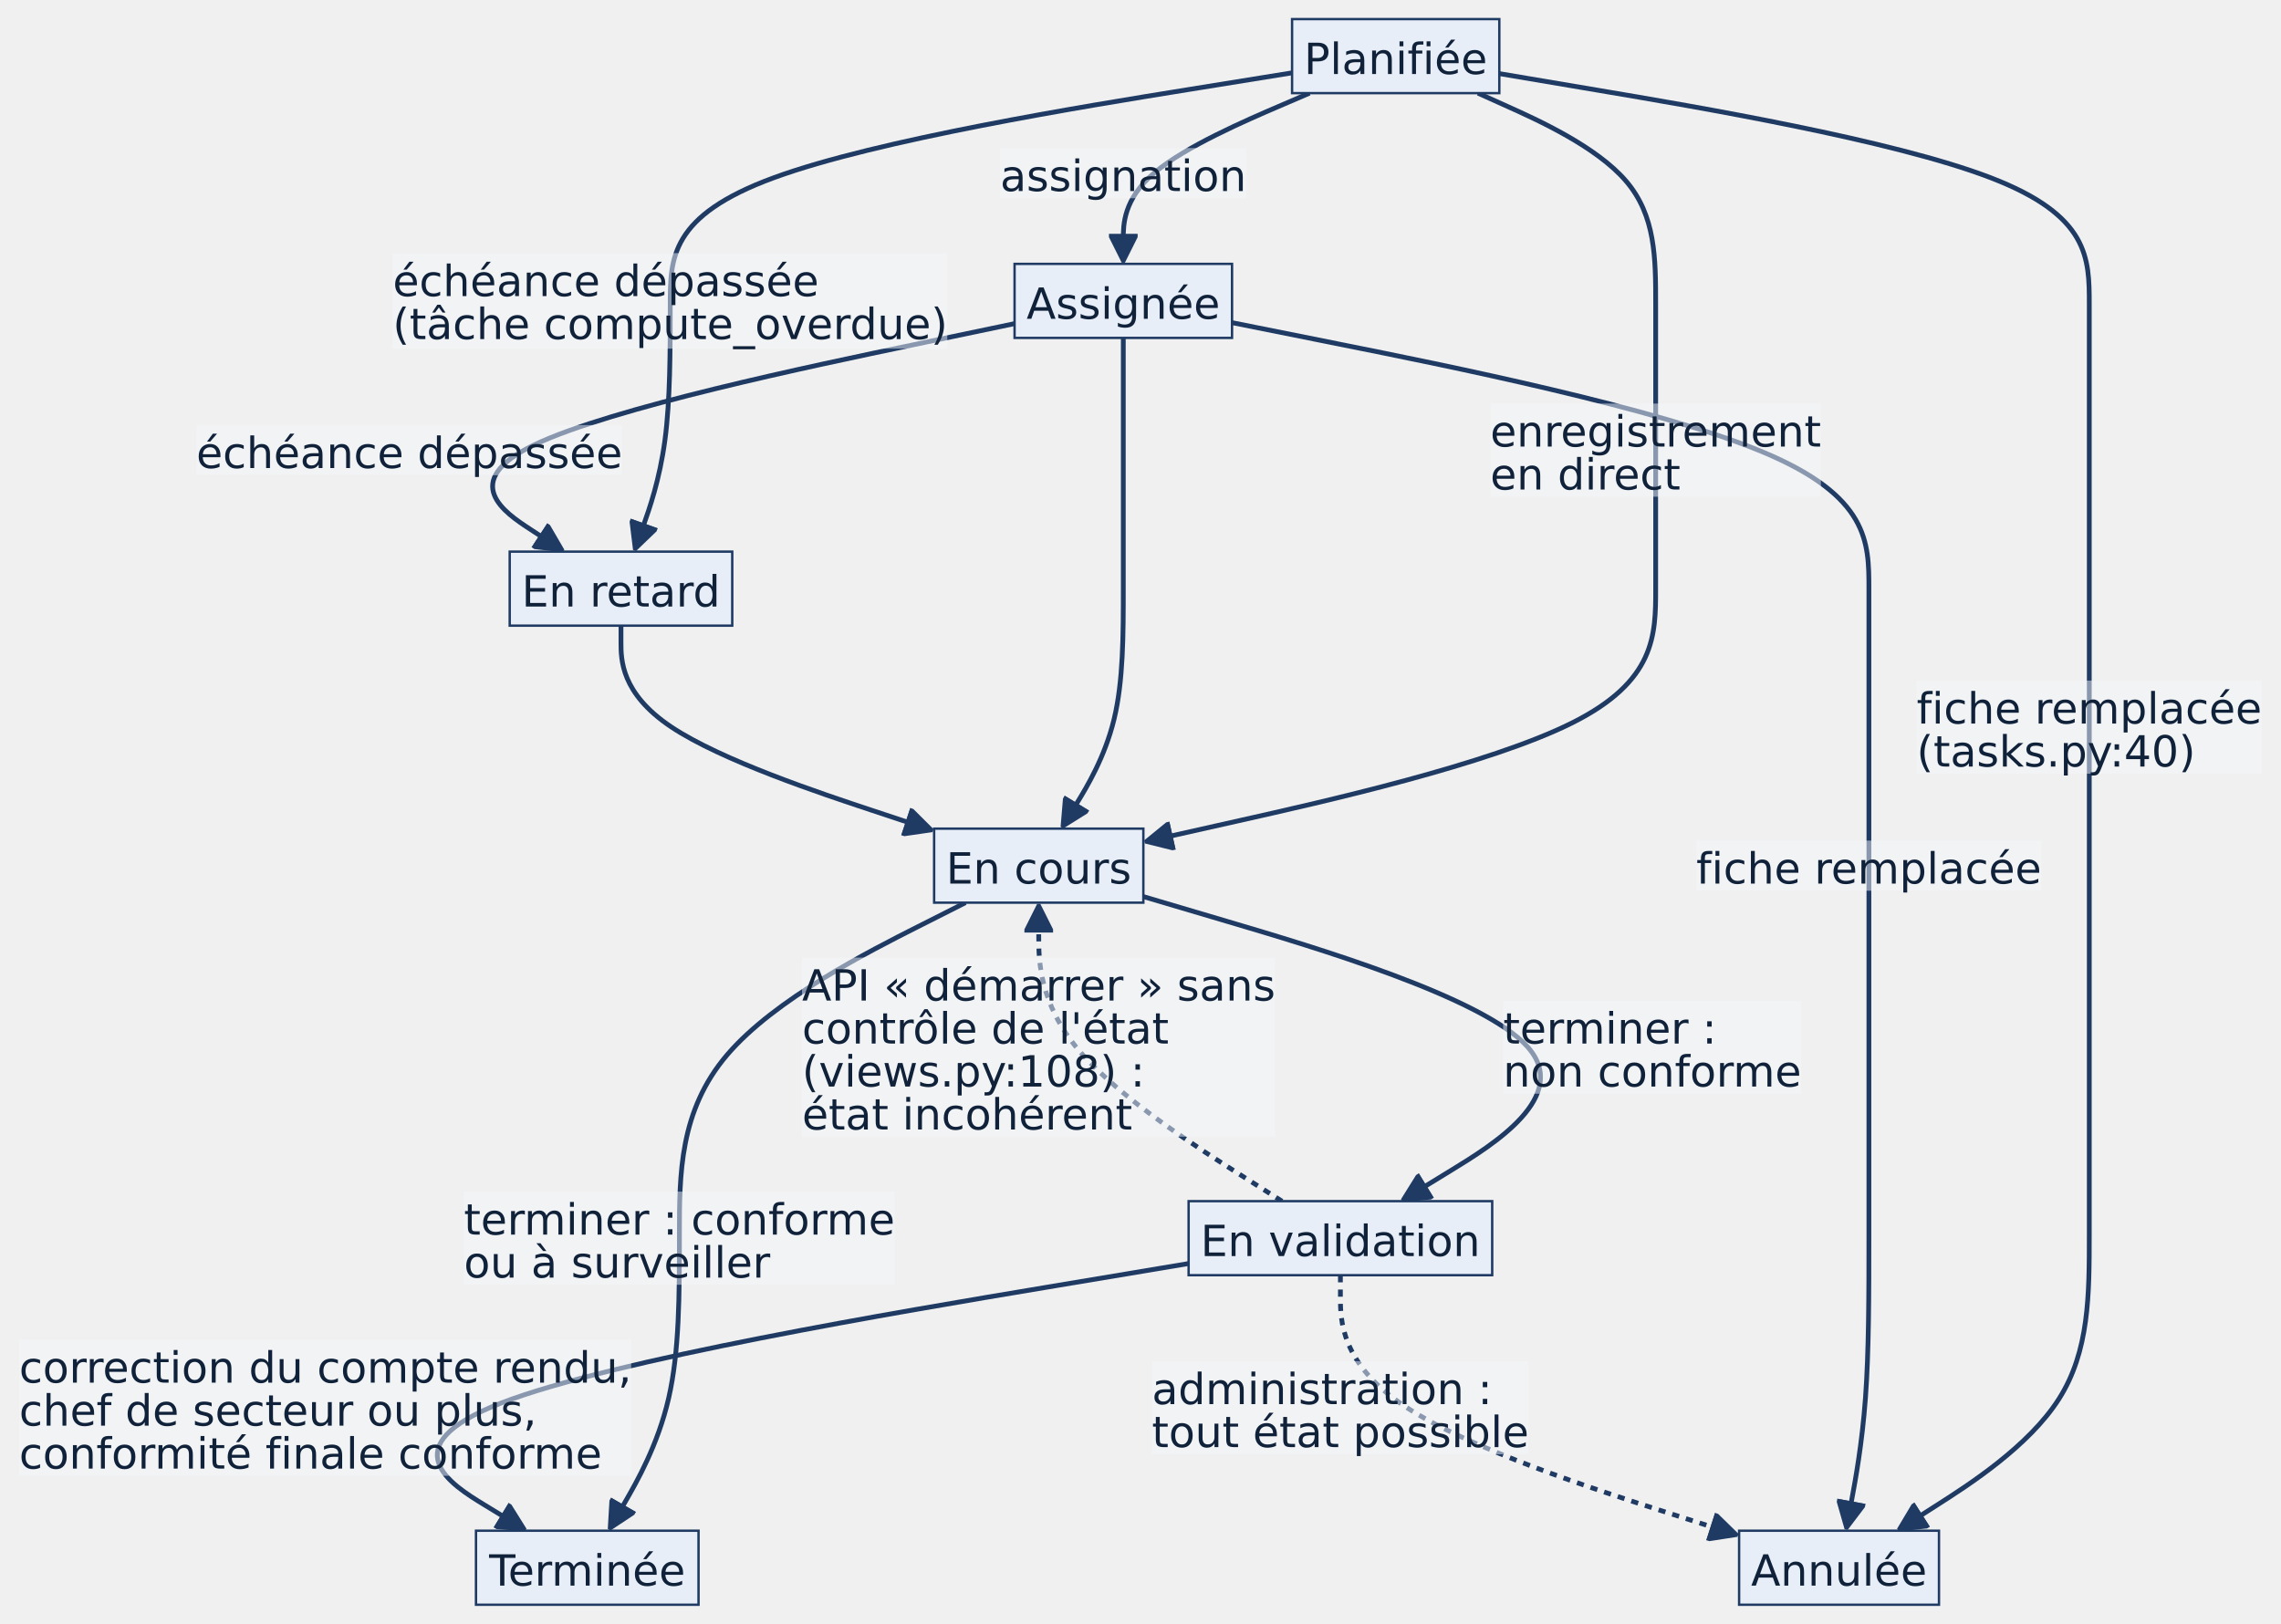
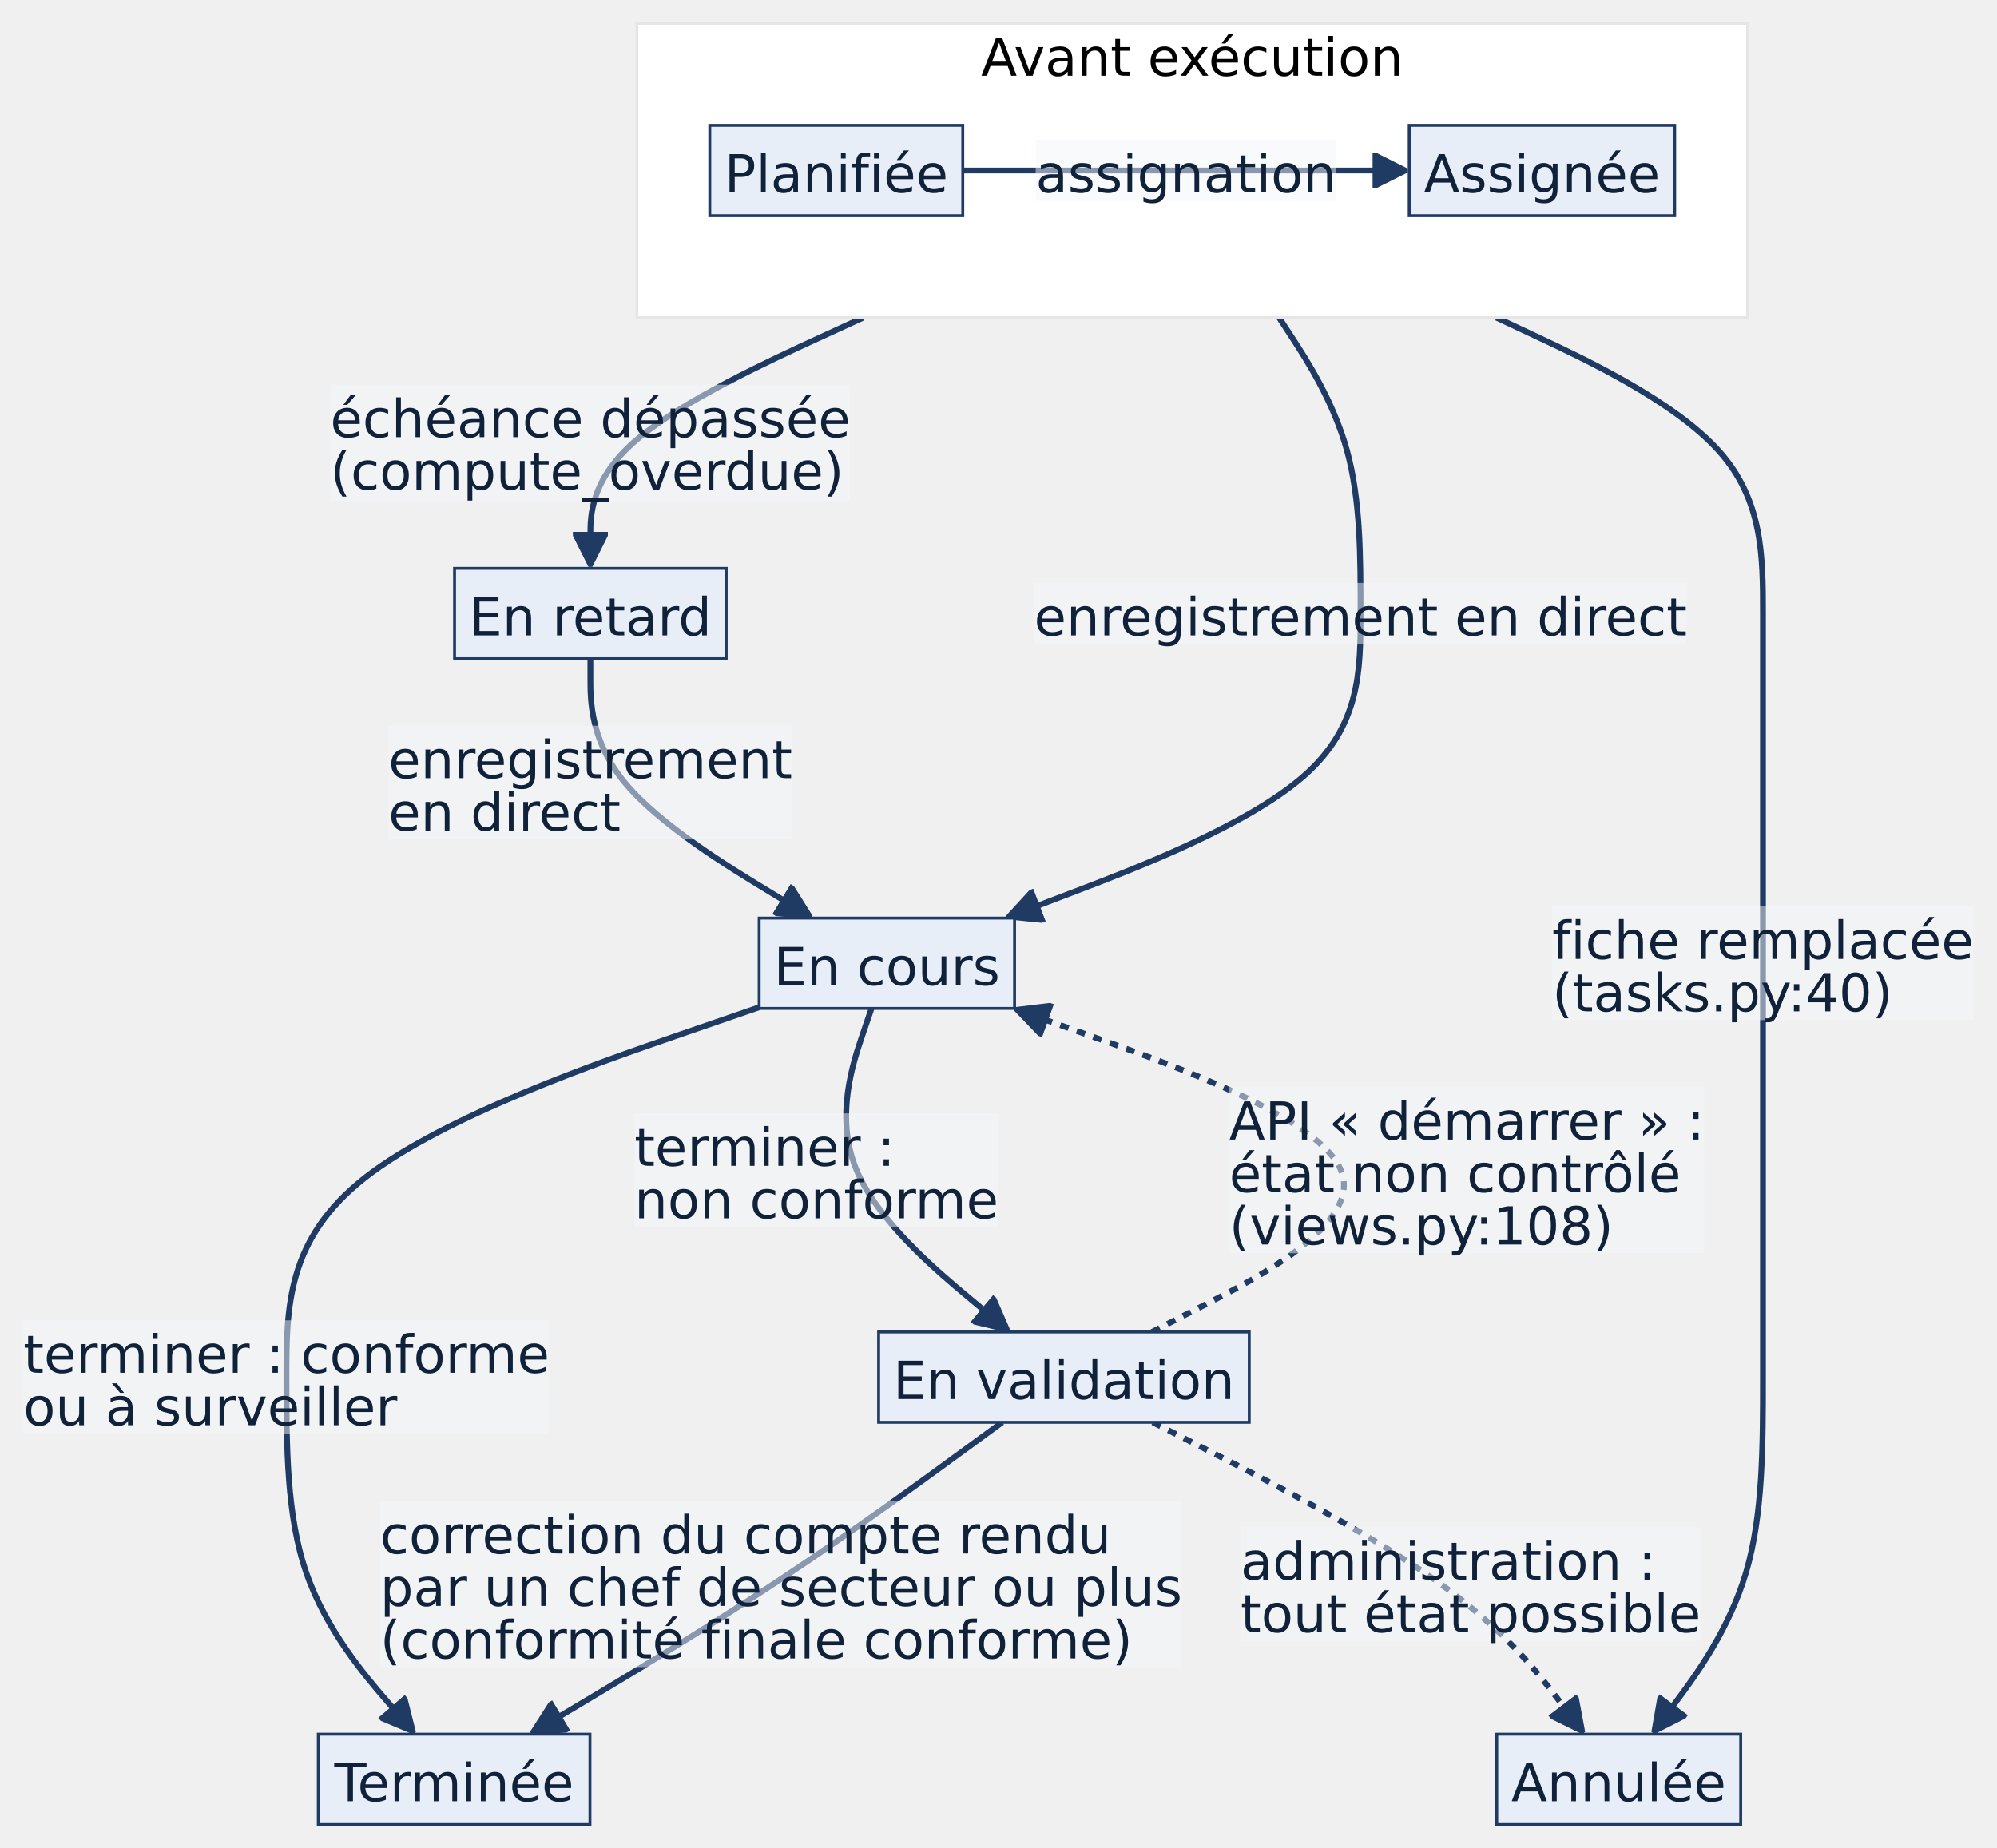
- <svg xmlns="http://www.w3.org/2000/svg" aria-roledescription="flowchart-v2" role="graphics-document document" viewBox="-8 -8 955.152 680" style="max-width: 955.152px;" width="100%" id="sS25d_etats_occurrence_detailmmd">
+ <svg xmlns="http://www.w3.org/2000/svg" aria-roledescription="flowchart-v2" role="graphics-document document" viewBox="-8 -8 685.02 634" style="max-width: 685.02px;" width="100%" id="sS25d_etats_occurrence_detailmmd">
  <style>#sS25d_etats_occurrence_detailmmd{font-family:DejaVu Sans,Arial,sans-serif;font-size:18px;fill:#10213a;}#sS25d_etats_occurrence_detailmmd .error-icon{fill:#ffffff;}#sS25d_etats_occurrence_detailmmd .error-text{fill:#000000;stroke:#000000;}#sS25d_etats_occurrence_detailmmd .edge-thickness-normal{stroke-width:2px;}#sS25d_etats_occurrence_detailmmd .edge-thickness-thick{stroke-width:3.5px;}#sS25d_etats_occurrence_detailmmd .edge-pattern-solid{stroke-dasharray:0;}#sS25d_etats_occurrence_detailmmd .edge-pattern-dashed{stroke-dasharray:3;}#sS25d_etats_occurrence_detailmmd .edge-pattern-dotted{stroke-dasharray:2;}#sS25d_etats_occurrence_detailmmd .marker{fill:#1f3b63;stroke:#1f3b63;}#sS25d_etats_occurrence_detailmmd .marker.cross{stroke:#1f3b63;}#sS25d_etats_occurrence_detailmmd svg{font-family:DejaVu Sans,Arial,sans-serif;font-size:18px;}#sS25d_etats_occurrence_detailmmd .label{font-family:DejaVu Sans,Arial,sans-serif;color:#10213a;}#sS25d_etats_occurrence_detailmmd .cluster-label text{fill:#000000;}#sS25d_etats_occurrence_detailmmd .cluster-label span,#sS25d_etats_occurrence_detailmmd p{color:#000000;}#sS25d_etats_occurrence_detailmmd .label text,#sS25d_etats_occurrence_detailmmd span,#sS25d_etats_occurrence_detailmmd p{fill:#10213a;color:#10213a;}#sS25d_etats_occurrence_detailmmd .node rect,#sS25d_etats_occurrence_detailmmd .node circle,#sS25d_etats_occurrence_detailmmd .node ellipse,#sS25d_etats_occurrence_detailmmd .node polygon,#sS25d_etats_occurrence_detailmmd .node path{fill:#e8eef7;stroke:#1f3b63;stroke-width:1px;}#sS25d_etats_occurrence_detailmmd .flowchart-label text{text-anchor:middle;}#sS25d_etats_occurrence_detailmmd .node .katex path{fill:#000;stroke:#000;stroke-width:1px;}#sS25d_etats_occurrence_detailmmd .node .label{text-align:center;}#sS25d_etats_occurrence_detailmmd .node.clickable{cursor:pointer;}#sS25d_etats_occurrence_detailmmd .arrowheadPath{fill:#0b0b0b;}#sS25d_etats_occurrence_detailmmd .edgePath .path{stroke:#1f3b63;stroke-width:2.0px;}#sS25d_etats_occurrence_detailmmd .flowchart-link{stroke:#1f3b63;fill:none;}#sS25d_etats_occurrence_detailmmd .edgeLabel{background-color:#f3f6fa;text-align:center;}#sS25d_etats_occurrence_detailmmd .edgeLabel rect{opacity:0.5;background-color:#f3f6fa;fill:#f3f6fa;}#sS25d_etats_occurrence_detailmmd .labelBkg{background-color:rgba(243, 246, 250, 0.5);}#sS25d_etats_occurrence_detailmmd .cluster rect{fill:#ffffff;stroke:hsl(0, 0%, 90%);stroke-width:1px;}#sS25d_etats_occurrence_detailmmd .cluster text{fill:#000000;}#sS25d_etats_occurrence_detailmmd .cluster span,#sS25d_etats_occurrence_detailmmd p{color:#000000;}#sS25d_etats_occurrence_detailmmd div.mermaidTooltip{position:absolute;text-align:center;max-width:200px;padding:2px;font-family:DejaVu Sans,Arial,sans-serif;font-size:12px;background:#ffffff;border:1px solid hsl(0, 0%, 90%);border-radius:2px;pointer-events:none;z-index:100;}#sS25d_etats_occurrence_detailmmd .flowchartTitleText{text-anchor:middle;font-size:18px;fill:#10213a;}#sS25d_etats_occurrence_detailmmd :root{--mermaid-font-family:"trebuchet ms",verdana,arial,sans-serif;}</style>
  <g>
    <marker orient="auto" markerHeight="12" markerWidth="12" markerUnits="userSpaceOnUse" refY="5" refX="6" viewBox="0 0 10 10" class="marker flowchart" id="sS25d_etats_occurrence_detailmmd_flowchart-pointEnd">
      <path style="stroke-width: 1; stroke-dasharray: 1, 0;" class="arrowMarkerPath" d="M 0 0 L 10 5 L 0 10 z" />
    </marker>
    <marker orient="auto" markerHeight="12" markerWidth="12" markerUnits="userSpaceOnUse" refY="5" refX="4.5" viewBox="0 0 10 10" class="marker flowchart" id="sS25d_etats_occurrence_detailmmd_flowchart-pointStart">
      <path style="stroke-width: 1; stroke-dasharray: 1, 0;" class="arrowMarkerPath" d="M 0 5 L 10 10 L 10 0 z" />
    </marker>
    <marker orient="auto" markerHeight="11" markerWidth="11" markerUnits="userSpaceOnUse" refY="5" refX="11" viewBox="0 0 10 10" class="marker flowchart" id="sS25d_etats_occurrence_detailmmd_flowchart-circleEnd">
      <circle style="stroke-width: 1; stroke-dasharray: 1, 0;" class="arrowMarkerPath" r="5" cy="5" cx="5" />
    </marker>
    <marker orient="auto" markerHeight="11" markerWidth="11" markerUnits="userSpaceOnUse" refY="5" refX="-1" viewBox="0 0 10 10" class="marker flowchart" id="sS25d_etats_occurrence_detailmmd_flowchart-circleStart">
      <circle style="stroke-width: 1; stroke-dasharray: 1, 0;" class="arrowMarkerPath" r="5" cy="5" cx="5" />
    </marker>
    <marker orient="auto" markerHeight="11" markerWidth="11" markerUnits="userSpaceOnUse" refY="5.2" refX="12" viewBox="0 0 11 11" class="marker cross flowchart" id="sS25d_etats_occurrence_detailmmd_flowchart-crossEnd">
      <path style="stroke-width: 2; stroke-dasharray: 1, 0;" class="arrowMarkerPath" d="M 1,1 l 9,9 M 10,1 l -9,9" />
    </marker>
    <marker orient="auto" markerHeight="11" markerWidth="11" markerUnits="userSpaceOnUse" refY="5.2" refX="-1" viewBox="0 0 11 11" class="marker cross flowchart" id="sS25d_etats_occurrence_detailmmd_flowchart-crossStart">
      <path style="stroke-width: 2; stroke-dasharray: 1, 0;" class="arrowMarkerPath" d="M 1,1 l 9,9 M 10,1 l -9,9" />
    </marker>
    <g class="root">
      <g class="clusters" />
      <g class="edgePaths">
-         <path marker-end="url(#sS25d_etats_occurrence_detailmmd_flowchart-pointEnd)" style="fill:none;" class="edge-thickness-normal edge-pattern-solid flowchart-link LS-PL LE-AS" id="L-PL-AS-0" d="M540.357,31L527.36,36.583C514.363,42.167,488.369,53.333,475.372,64.367C462.375,75.4,462.375,86.3,462.375,91.75L462.375,97.2" />
-         <path marker-end="url(#sS25d_etats_occurrence_detailmmd_flowchart-pointEnd)" style="fill:none;" class="edge-thickness-normal edge-pattern-solid flowchart-link LS-PL LE-EC" id="L-PL-EC-0" d="M610.874,31L623.278,36.583C635.683,42.167,660.492,53.333,672.896,67.833C685.301,82.333,685.301,100.167,685.301,119.5C685.301,138.833,685.301,159.667,685.301,179.75C685.301,199.833,685.301,219.167,685.301,238.5C685.301,257.833,685.301,277.167,650.407,294.667C615.514,312.168,545.727,327.836,510.834,335.67L475.941,343.504" />
-         <path marker-end="url(#sS25d_etats_occurrence_detailmmd_flowchart-pointEnd)" style="fill:none;" class="edge-thickness-normal edge-pattern-solid flowchart-link LS-AS LE-EC" id="L-AS-EC-0" d="M462.375,133.5L462.375,141.333C462.375,149.167,462.375,164.833,462.375,182.333C462.375,199.833,462.375,219.167,462.375,238.5C462.375,257.833,462.375,277.167,458.511,293.163C454.647,309.159,446.918,321.818,443.054,328.147L439.19,334.476" />
-         <path marker-end="url(#sS25d_etats_occurrence_detailmmd_flowchart-pointEnd)" style="fill:none;" class="edge-thickness-normal edge-pattern-solid flowchart-link LS-PL LE-OV" id="L-PL-OV-0" d="M533.047,22.499L489.648,29.499C446.25,36.499,359.453,50.5,316.055,66.416C272.656,82.333,272.656,100.167,272.656,119.5C272.656,138.833,272.656,159.667,270.433,176.334C268.21,193.002,263.765,205.504,261.542,211.755L259.319,218.006" />
-         <path marker-end="url(#sS25d_etats_occurrence_detailmmd_flowchart-pointEnd)" style="fill:none;" class="edge-thickness-normal edge-pattern-solid flowchart-link LS-AS LE-OV" id="L-AS-OV-0" d="M416.844,127.519L374.608,136.349C332.372,145.179,247.901,162.84,215.747,178.269C183.593,193.699,203.756,206.898,213.837,213.498L223.919,220.097" />
-         <path marker-end="url(#sS25d_etats_occurrence_detailmmd_flowchart-pointEnd)" style="fill:none;" class="edge-thickness-normal edge-pattern-solid flowchart-link LS-OV LE-EC" id="L-OV-EC-0" d="M252.031,254L252.031,261.083C252.031,268.167,252.031,282.333,273.048,296.385C294.064,310.436,336.097,324.372,357.113,331.34L378.129,338.308" />
-         <path marker-end="url(#sS25d_etats_occurrence_detailmmd_flowchart-pointEnd)" style="fill:none;" class="edge-thickness-normal edge-pattern-solid flowchart-link LS-EC LE-DO" id="L-EC-DO-0" d="M396.278,370L376.315,380.083C356.352,390.167,316.426,410.333,296.463,433.75C276.5,457.167,276.5,483.833,276.5,509C276.5,534.167,276.5,557.833,271.997,577.485C267.494,597.136,258.489,612.772,253.986,620.589L249.483,628.407" />
-         <path marker-end="url(#sS25d_etats_occurrence_detailmmd_flowchart-pointEnd)" style="fill:none;" class="edge-thickness-normal edge-pattern-solid flowchart-link LS-EC LE-WV" id="L-EC-WV-0" d="M470.77,367.458L506.288,377.965C541.807,388.472,612.845,409.486,631.568,430.282C650.291,451.077,616.7,471.654,599.904,481.943L583.108,492.232" />
-         <path marker-end="url(#sS25d_etats_occurrence_detailmmd_flowchart-pointEnd)" style="fill:none;" class="edge-thickness-normal edge-pattern-solid flowchart-link LS-WV LE-DO" id="L-WV-DO-0" d="M489.723,521.118L429.477,531.181C369.232,541.245,248.741,561.373,201.79,579.559C154.839,597.746,181.429,613.991,194.724,622.114L208.018,630.237" />
-         <path marker-end="url(#sS25d_etats_occurrence_detailmmd_flowchart-pointEnd)" style="fill:none;" class="edge-thickness-normal edge-pattern-solid flowchart-link LS-PL LE-CA" id="L-PL-CA-0" d="M619.828,22.821L661.002,29.767C702.176,36.714,784.523,50.607,825.697,66.47C866.871,82.333,866.871,100.167,866.871,119.5C866.871,138.833,866.871,159.667,866.871,179.75C866.871,199.833,866.871,219.167,866.871,238.5C866.871,257.833,866.871,277.167,866.871,296.5C866.871,315.833,866.871,335.167,866.871,357.5C866.871,379.833,866.871,405.167,866.871,431.167C866.871,457.167,866.871,483.833,866.871,509C866.871,534.167,866.871,557.833,854.191,577.774C841.512,597.715,816.152,613.93,803.472,622.037L790.793,630.145" />
-         <path marker-end="url(#sS25d_etats_occurrence_detailmmd_flowchart-pointEnd)" style="fill:none;" class="edge-thickness-normal edge-pattern-solid flowchart-link LS-AS LE-CA" id="L-AS-CA-0" d="M507.906,127.115L552.354,136.012C596.801,144.91,685.695,162.705,730.143,181.269C774.59,199.833,774.59,219.167,774.59,238.5C774.59,257.833,774.59,277.167,774.59,296.5C774.59,315.833,774.59,335.167,774.59,357.5C774.59,379.833,774.59,405.167,774.59,431.167C774.59,457.167,774.59,483.833,774.59,509C774.59,534.167,774.59,557.833,773.15,577.382C771.71,596.93,768.831,612.36,767.391,620.075L765.951,627.79" />
-         <path marker-end="url(#sS25d_etats_occurrence_detailmmd_flowchart-pointEnd)" style="fill:none;stroke-width:2px;stroke-dasharray:3;" class="edge-thickness-normal edge-pattern-dotted flowchart-link LS-WV LE-EC" id="L-WV-EC-0" d="M528.811,495L511.836,484.25C494.862,473.5,460.913,452,443.939,432.05C426.965,412.1,426.965,393.7,426.965,384.5L426.965,375.3" />
-         <path marker-end="url(#sS25d_etats_occurrence_detailmmd_flowchart-pointEnd)" style="fill:none;stroke-width:2px;stroke-dasharray:3;" class="edge-thickness-normal edge-pattern-dotted flowchart-link LS-WV LE-CA" id="L-WV-CA-0" d="M553.285,526L553.285,535.25C553.285,544.5,553.285,563,580.27,580.909C607.255,598.818,661.225,616.136,688.211,624.795L715.196,633.454" />
+         <path marker-end="url(#sS25d_etats_occurrence_detailmmd_flowchart-pointEnd)" style="fill:none;" class="edge-thickness-normal edge-pattern-solid flowchart-link LS-OV LE-EC" id="L-OV-EC-0" d="M194.516,218L194.516,225.083C194.516,232.167,194.516,246.333,206.474,260.707C218.433,275.08,242.35,289.661,254.309,296.951L266.268,304.241" />
+         <path marker-end="url(#sS25d_etats_occurrence_detailmmd_flowchart-pointEnd)" style="fill:none;" class="edge-thickness-normal edge-pattern-solid flowchart-link LS-EC LE-DO" id="L-EC-DO-0" d="M252.414,337.601L225.388,346.917C198.362,356.234,144.31,374.867,117.284,396.017C90.258,417.167,90.258,440.833,90.258,464.5C90.258,488.167,90.258,511.833,97.051,531.58C103.845,551.326,117.431,567.152,124.225,575.066L131.018,582.979" />
+         <path marker-end="url(#sS25d_etats_occurrence_detailmmd_flowchart-pointEnd)" style="fill:none;" class="edge-thickness-normal edge-pattern-solid flowchart-link LS-EC LE-WV" id="L-EC-WV-0" d="M290.949,338L287.804,347.25C284.658,356.5,278.368,375,285.603,392.933C292.838,410.866,313.599,428.233,323.979,436.916L334.359,445.599" />
+         <path marker-end="url(#sS25d_etats_occurrence_detailmmd_flowchart-pointEnd)" style="fill:none;" class="edge-thickness-normal edge-pattern-solid flowchart-link LS-WV LE-DO" id="L-WV-DO-0" d="M335.778,480L323.141,489.25C310.504,498.5,285.231,517,258.981,534.38C232.731,551.761,205.505,568.022,191.892,576.152L178.28,584.282" />
+         <path marker-end="url(#sS25d_etats_occurrence_detailmmd_flowchart-pointEnd)" style="fill:none;stroke-width:2px;stroke-dasharray:3;" class="edge-thickness-normal edge-pattern-dotted flowchart-link LS-WV LE-EC" id="L-WV-EC-0" d="M387.132,449L405.142,439.75C423.152,430.5,459.172,412,452.091,393.797C445.01,375.594,394.829,357.687,369.739,348.734L344.648,339.781" />
+         <path marker-end="url(#sS25d_etats_occurrence_detailmmd_flowchart-pointEnd)" style="fill:none;stroke-width:2px;stroke-dasharray:3;" class="edge-thickness-normal edge-pattern-dotted flowchart-link LS-WV LE-CA" id="L-WV-CA-0" d="M387.415,480L405.594,489.25C423.773,498.5,460.131,517,484.28,534.129C508.43,551.259,520.372,567.017,526.344,574.897L532.315,582.776" />
+         <path marker-end="url(#sS25d_etats_occurrence_detailmmd_flowchart-pointEnd)" style="fill:none;" class="edge-thickness-normal edge-pattern-solid flowchart-link LS-AV LE-OV" id="L-AV-OV-0" d="M288.082,101L272.488,108.167C256.893,115.333,225.705,129.667,210.11,143.117C194.516,156.567,194.516,169.133,194.516,175.417L194.516,181.7" />
+         <path marker-end="url(#sS25d_etats_occurrence_detailmmd_flowchart-pointEnd)" style="fill:none;" class="edge-thickness-normal edge-pattern-solid flowchart-link LS-AV LE-CA" id="L-AV-CA-0" d="M505.326,101L520.561,108.167C535.796,115.333,566.267,129.667,581.503,146.583C596.738,163.5,596.738,183,596.738,202.417C596.738,221.833,596.738,241.167,596.738,261.167C596.738,281.167,596.738,301.833,596.738,324C596.738,346.167,596.738,369.833,596.738,393.5C596.738,417.167,596.738,440.833,596.738,464.5C596.738,488.167,596.738,511.833,590.925,531.539C585.111,551.245,573.484,566.991,567.67,574.864L561.856,582.736" />
+         <path marker-end="url(#sS25d_etats_occurrence_detailmmd_flowchart-pointEnd)" style="fill:none;" class="edge-thickness-normal edge-pattern-solid flowchart-link LS-AV LE-EC" id="L-AV-EC-0" d="M430.772,101L435.427,108.167C440.082,115.333,449.393,129.667,454.048,146.583C458.703,163.5,458.703,183,458.703,202.417C458.703,221.833,458.703,241.167,439.218,258.268C419.733,275.37,380.762,290.24,361.277,297.675L341.792,305.111" />
      </g>
      <g class="edgeLabels">
-         <g transform="translate(462.375, 64.5)" class="edgeLabel">
-           <g transform="translate(-51.57031, -10.5)" class="label">
-             <rect height="21" width="103.049" ry="0" rx="0" />
-             <text style="">
-               <tspan class="row" x="0" dy="1em" xml:space="preserve">assignation</tspan>
-             </text>
-           </g>
-         </g>
-         <g transform="translate(685.3008, 180.5)" class="edgeLabel">
+         <g transform="translate(194.5156, 260.5)" class="edgeLabel">
          <g transform="translate(-69.28906, -19.5)" class="label">
-             <rect height="39" width="138.472" ry="0" rx="0" />
+             <rect height="39.001" width="138.472" ry="0" rx="0" />
            <text style="">
              <tspan class="row" x="0" dy="1em" xml:space="preserve">enregistrement</tspan>
              <tspan class="row" x="0" dy="1em" xml:space="preserve">en direct</tspan>
            </text>
          </g>
        </g>
-         <g class="edgeLabel">
-           <g transform="translate(0, 0)" class="label">
-             <rect height="0" width="0" ry="0" rx="0" />
-             <text style="">
-               <tspan class="row" x="0" dy="1em" xml:space="preserve" />
-             </text>
-           </g>
-         </g>
-         <g transform="translate(272.6562, 118)" class="edgeLabel">
-           <g transform="translate(-116.1875, -20)" class="label">
-             <rect height="40.001" width="232.193" ry="0" rx="0" />
-             <text style="">
-               <tspan class="row" x="0" dy="1em" xml:space="preserve">échéance dépassée</tspan>
-               <tspan class="row" x="0" dy="1em" xml:space="preserve">(tâche compute_overdue)</tspan>
-             </text>
-           </g>
-         </g>
-         <g transform="translate(163.4297, 180.5)" class="edgeLabel">
-           <g transform="translate(-89.22656, -10.5)" class="label">
-             <rect height="21" width="178.301" ry="0" rx="0" />
-             <text style="">
-               <tspan class="row" x="0" dy="1em" xml:space="preserve">échéance dépassée</tspan>
-             </text>
-           </g>
-         </g>
-         <g class="edgeLabel">
-           <g transform="translate(0, 0)" class="label">
-             <rect height="0" width="0" ry="0" rx="0" />
-             <text style="">
-               <tspan class="row" x="0" dy="1em" xml:space="preserve" />
-             </text>
-           </g>
-         </g>
-         <g transform="translate(276.5, 510.5)" class="edgeLabel">
+         <g transform="translate(90.25781, 464.5)" class="edgeLabel">
          <g transform="translate(-90.25781, -19.5)" class="label">
-             <rect height="39" width="180.364" ry="0" rx="0" />
+             <rect height="39.001" width="180.364" ry="0" rx="0" />
            <text style="">
              <tspan class="row" x="0" dy="1em" xml:space="preserve">terminer : conforme</tspan>
              <tspan class="row" x="0" dy="1em" xml:space="preserve">ou à surveiller</tspan>
            </text>
          </g>
        </g>
-         <g transform="translate(683.8828, 430.5)" class="edgeLabel">
+         <g transform="translate(272.0781, 393.5)" class="edgeLabel">
          <g transform="translate(-62.46094, -19.5)" class="label">
-             <rect height="39" width="124.815" ry="0" rx="0" />
+             <rect height="39.001" width="124.816" ry="0" rx="0" />
            <text style="">
              <tspan class="row" x="0" dy="1em" xml:space="preserve">terminer :</tspan>
              <tspan class="row" x="0" dy="1em" xml:space="preserve">non conforme</tspan>
            </text>
          </g>
        </g>
-         <g transform="translate(128.25, 581.5)" class="edgeLabel">
-           <g transform="translate(-128.25, -28.5)" class="label">
-             <rect height="57" width="256.287" ry="0" rx="0" />
-             <text style="">
-               <tspan class="row" x="0" dy="1em" xml:space="preserve">correction du compte rendu,</tspan>
-               <tspan class="row" x="0" dy="1em" xml:space="preserve">chef de secteur ou plus,</tspan>
-               <tspan class="row" x="0" dy="1em" xml:space="preserve">conformité finale conforme</tspan>
-             </text>
-           </g>
-         </g>
-         <g transform="translate(866.8711, 296.5)" class="edgeLabel">
+         <g transform="translate(259.957, 535.5)" class="edgeLabel">
+           <g transform="translate(-137.5781, -28.5)" class="label">
+             <rect height="57.001" width="274.913" ry="0" rx="0" />
+             <text style="">
+               <tspan class="row" x="0" dy="1em" xml:space="preserve">correction du compte rendu</tspan>
+               <tspan class="row" x="0" dy="1em" xml:space="preserve">par un chef de secteur ou plus</tspan>
+               <tspan class="row" x="0" dy="1em" xml:space="preserve">(conformité finale conforme)</tspan>
+             </text>
+           </g>
+         </g>
+         <g transform="translate(495.1914, 393.5)" class="edgeLabel">
+           <g transform="translate(-81.54688, -28.5)" class="label">
+             <rect height="57.001" width="162.957" ry="0" rx="0" />
+             <text style="">
+               <tspan class="row" x="0" dy="1em" xml:space="preserve">API « démarrer » :</tspan>
+               <tspan class="row" x="0" dy="1em" xml:space="preserve">état non contrôlé</tspan>
+               <tspan class="row" x="0" dy="1em" xml:space="preserve">(views.py:108)</tspan>
+             </text>
+           </g>
+         </g>
+         <g transform="translate(496.4883, 535.5)" class="edgeLabel">
+           <g transform="translate(-78.95312, -19.5)" class="label">
+             <rect height="39.001" width="157.77" ry="0" rx="0" />
+             <text style="">
+               <tspan class="row" x="0" dy="1em" xml:space="preserve">administration :</tspan>
+               <tspan class="row" x="0" dy="1em" xml:space="preserve">tout état possible</tspan>
+             </text>
+           </g>
+         </g>
+         <g transform="translate(194.5156, 144)" class="edgeLabel">
+           <g transform="translate(-89.22656, -20)" class="label">
+             <rect height="40.001" width="178.301" ry="0" rx="0" />
+             <text style="">
+               <tspan class="row" x="0" dy="1em" xml:space="preserve">échéance dépassée</tspan>
+               <tspan class="row" x="0" dy="1em" xml:space="preserve">(compute_overdue)</tspan>
+             </text>
+           </g>
+         </g>
+         <g transform="translate(596.7383, 322.5)" class="edgeLabel">
          <g transform="translate(-72.28125, -19.5)" class="label">
-             <rect height="39" width="144.441" ry="0" rx="0" />
+             <rect height="39.001" width="144.441" ry="0" rx="0" />
            <text style="">
              <tspan class="row" x="0" dy="1em" xml:space="preserve">fiche remplacée</tspan>
              <tspan class="row" x="0" dy="1em" xml:space="preserve">(tasks.py:40)</tspan>
            </text>
          </g>
        </g>
-         <g transform="translate(774.5898, 354.5)" class="edgeLabel">
-           <g transform="translate(-72.28125, -10.5)" class="label">
-             <rect height="21" width="144.441" ry="0" rx="0" />
-             <text style="">
-               <tspan class="row" x="0" dy="1em" xml:space="preserve">fiche remplacée</tspan>
-             </text>
-           </g>
-         </g>
-         <g transform="translate(426.9648, 430.5)" class="edgeLabel">
-           <g transform="translate(-99.10938, -37.5)" class="label">
-             <rect height="75" width="198.051" ry="0" rx="0" />
-             <text style="">
-               <tspan class="row" x="0" dy="1em" xml:space="preserve">API « démarrer » sans</tspan>
-               <tspan class="row" x="0" dy="1em" xml:space="preserve">contrôle de l'état</tspan>
-               <tspan class="row" x="0" dy="1em" xml:space="preserve">(views.py:108) :</tspan>
-               <tspan class="row" x="0" dy="1em" xml:space="preserve">état incohérent</tspan>
-             </text>
-           </g>
-         </g>
-         <g transform="translate(553.2852, 581.5)" class="edgeLabel">
-           <g transform="translate(-78.95312, -19.5)" class="label">
-             <rect height="39" width="157.769" ry="0" rx="0" />
-             <text style="">
-               <tspan class="row" x="0" dy="1em" xml:space="preserve">administration :</tspan>
-               <tspan class="row" x="0" dy="1em" xml:space="preserve">tout état possible</tspan>
+         <g transform="translate(458.7031, 202.5)" class="edgeLabel">
+           <g transform="translate(-111.9844, -10.5)" class="label">
+             <rect height="21.001" width="223.787" ry="0" rx="0" />
+             <text style="">
+               <tspan class="row" x="0" dy="1em" xml:space="preserve">enregistrement en direct</tspan>
            </text>
          </g>
        </g>
      </g>
      <g class="nodes">
-         <g transform="translate(576.4375, 15.5)" data-id="PL" data-node="true" id="flowchart-PL-576" class="node default default flowchart-label">
-           <rect height="31" width="86.781" y="-15.5" x="-43.391" ry="0" rx="0" style="" class="basic label-container" />
-           <g transform="translate(0, -10.5)" style="" class="label">
-             <rect />
-             <text style="">
-               <tspan class="row" x="0" dy="1em" xml:space="preserve">Planifiée</tspan>
-             </text>
-           </g>
-         </g>
-         <g transform="translate(462.375, 118)" data-id="AS" data-node="true" id="flowchart-AS-577" class="node default default flowchart-label">
-           <rect height="31" width="91.062" y="-15.5" x="-45.531" ry="0" rx="0" style="" class="basic label-container" />
-           <g transform="translate(0, -10.5)" style="" class="label">
-             <rect />
-             <text style="">
-               <tspan class="row" x="0" dy="1em" xml:space="preserve">Assignée</tspan>
-             </text>
-           </g>
-         </g>
-         <g transform="translate(426.9648, 354.5)" data-id="EC" data-node="true" id="flowchart-EC-579" class="node default default flowchart-label">
+         <g transform="translate(202.4766, -8)" class="root">
+           <g class="clusters">
+             <g id="AV" class="cluster default flowchart-label">
+               <rect height="101" width="380.984" y="8" x="8" ry="0" rx="0" style="" />
+               <g transform="translate(198.4922, 8)" class="cluster-label">
+                 <text style="">
+                   <tspan class="row" x="0" dy="1em" xml:space="preserve">Avant exécution</tspan>
+                 </text>
+               </g>
+             </g>
+           </g>
+           <g class="edgePaths">
+             <path marker-end="url(#sS25d_etats_occurrence_detailmmd_flowchart-pointEnd)" style="fill:none;" class="edge-thickness-normal edge-pattern-solid flowchart-link LS-PL LE-AS" id="L-PL-AS-0" d="M119.781,58.5L132.543,58.5C145.305,58.5,170.828,58.5,195.468,58.5C220.108,58.5,243.865,58.5,255.743,58.5L267.622,58.5" />
+           </g>
+           <g class="edgeLabels">
+             <g transform="translate(196.3516, 58.5)" class="edgeLabel">
+               <g transform="translate(-51.57031, -10.5)" class="label">
+                 <rect height="21.001" width="103.049" ry="0" rx="0" />
+                 <text style="">
+                   <tspan class="row" x="0" dy="1em" xml:space="preserve">assignation</tspan>
+                 </text>
+               </g>
+             </g>
+           </g>
+           <g class="nodes">
+             <g transform="translate(318.4531, 58.5)" data-id="AS" data-node="true" id="flowchart-AS-577" class="node default default flowchart-label">
+               <rect height="31" width="91.062" y="-15.5" x="-45.531" ry="0" rx="0" style="" class="basic label-container" />
+               <g transform="translate(0, -10.5)" style="" class="label">
+                 <rect />
+                 <text style="">
+                   <tspan class="row" x="0" dy="1em" xml:space="preserve">Assignée</tspan>
+                 </text>
+               </g>
+             </g>
+             <g transform="translate(76.39062, 58.5)" data-id="PL" data-node="true" id="flowchart-PL-576" class="node default default flowchart-label">
+               <rect height="31" width="86.781" y="-15.5" x="-43.391" ry="0" rx="0" style="" class="basic label-container" />
+               <g transform="translate(0, -10.5)" style="" class="label">
+                 <rect />
+                 <text style="">
+                   <tspan class="row" x="0" dy="1em" xml:space="preserve">Planifiée</tspan>
+                 </text>
+               </g>
+             </g>
+           </g>
+         </g>
+         <g transform="translate(194.5156, 202.5)" data-id="OV" data-node="true" id="flowchart-OV-579" class="node default default flowchart-label">
+           <rect height="31" width="93.188" y="-15.5" x="-46.594" ry="0" rx="0" style="" class="basic label-container" />
+           <g transform="translate(0, -10.5)" style="" class="label">
+             <rect />
+             <text style="">
+               <tspan class="row" x="0" dy="1em" xml:space="preserve">En retard</tspan>
+             </text>
+           </g>
+         </g>
+         <g transform="translate(547.2617, 602.5)" data-id="CA" data-node="true" id="flowchart-CA-581" class="node default default flowchart-label">
+           <rect height="31" width="83.688" y="-15.5" x="-41.844" ry="0" rx="0" style="" class="basic label-container" />
+           <g transform="translate(0, -10.5)" style="" class="label">
+             <rect />
+             <text style="">
+               <tspan class="row" x="0" dy="1em" xml:space="preserve">Annulée</tspan>
+             </text>
+           </g>
+         </g>
+         <g transform="translate(296.2188, 322.5)" data-id="EC" data-node="true" id="flowchart-EC-583" class="node default default flowchart-label">
          <rect height="31" width="87.609" y="-15.5" x="-43.805" ry="0" rx="0" style="" class="basic label-container" />
          <g transform="translate(0, -10.5)" style="" class="label">
            <rect />
            <text style="">
              <tspan class="row" x="0" dy="1em" xml:space="preserve">En cours</tspan>
            </text>
          </g>
        </g>
-         <g transform="translate(252.0312, 238.5)" data-id="OV" data-node="true" id="flowchart-OV-583" class="node default default flowchart-label">
+         <g transform="translate(147.7773, 602.5)" data-id="DO" data-node="true" id="flowchart-DO-587" class="node default default flowchart-label">
          <rect height="31" width="93.188" y="-15.5" x="-46.594" ry="0" rx="0" style="" class="basic label-container" />
          <g transform="translate(0, -10.5)" style="" class="label">
            <rect />
            <text style="">
-               <tspan class="row" x="0" dy="1em" xml:space="preserve">En retard</tspan>
-             </text>
-           </g>
-         </g>
-         <g transform="translate(237.9102, 648.5)" data-id="DO" data-node="true" id="flowchart-DO-589" class="node default default flowchart-label">
-           <rect height="31" width="93.188" y="-15.5" x="-46.594" ry="0" rx="0" style="" class="basic label-container" />
-           <g transform="translate(0, -10.5)" style="" class="label">
-             <rect />
-             <text style="">
              <tspan class="row" x="0" dy="1em" xml:space="preserve">Terminée</tspan>
            </text>
          </g>
        </g>
-         <g transform="translate(553.2852, 510.5)" data-id="WV" data-node="true" id="flowchart-WV-591" class="node default default flowchart-label">
+         <g transform="translate(356.9531, 464.5)" data-id="WV" data-node="true" id="flowchart-WV-589" class="node default default flowchart-label">
          <rect height="31" width="127.125" y="-15.5" x="-63.562" ry="0" rx="0" style="" class="basic label-container" />
          <g transform="translate(0, -10.5)" style="" class="label">
            <rect />
            <text style="">
              <tspan class="row" x="0" dy="1em" xml:space="preserve">En validation</tspan>
-             </text>
-           </g>
-         </g>
-         <g transform="translate(762.0859, 648.5)" data-id="CA" data-node="true" id="flowchart-CA-595" class="node default default flowchart-label">
-           <rect height="31" width="83.688" y="-15.5" x="-41.844" ry="0" rx="0" style="" class="basic label-container" />
-           <g transform="translate(0, -10.5)" style="" class="label">
-             <rect />
-             <text style="">
-               <tspan class="row" x="0" dy="1em" xml:space="preserve">Annulée</tspan>
            </text>
          </g>
        </g>
      </g>
    </g>
  </g>
</svg>
